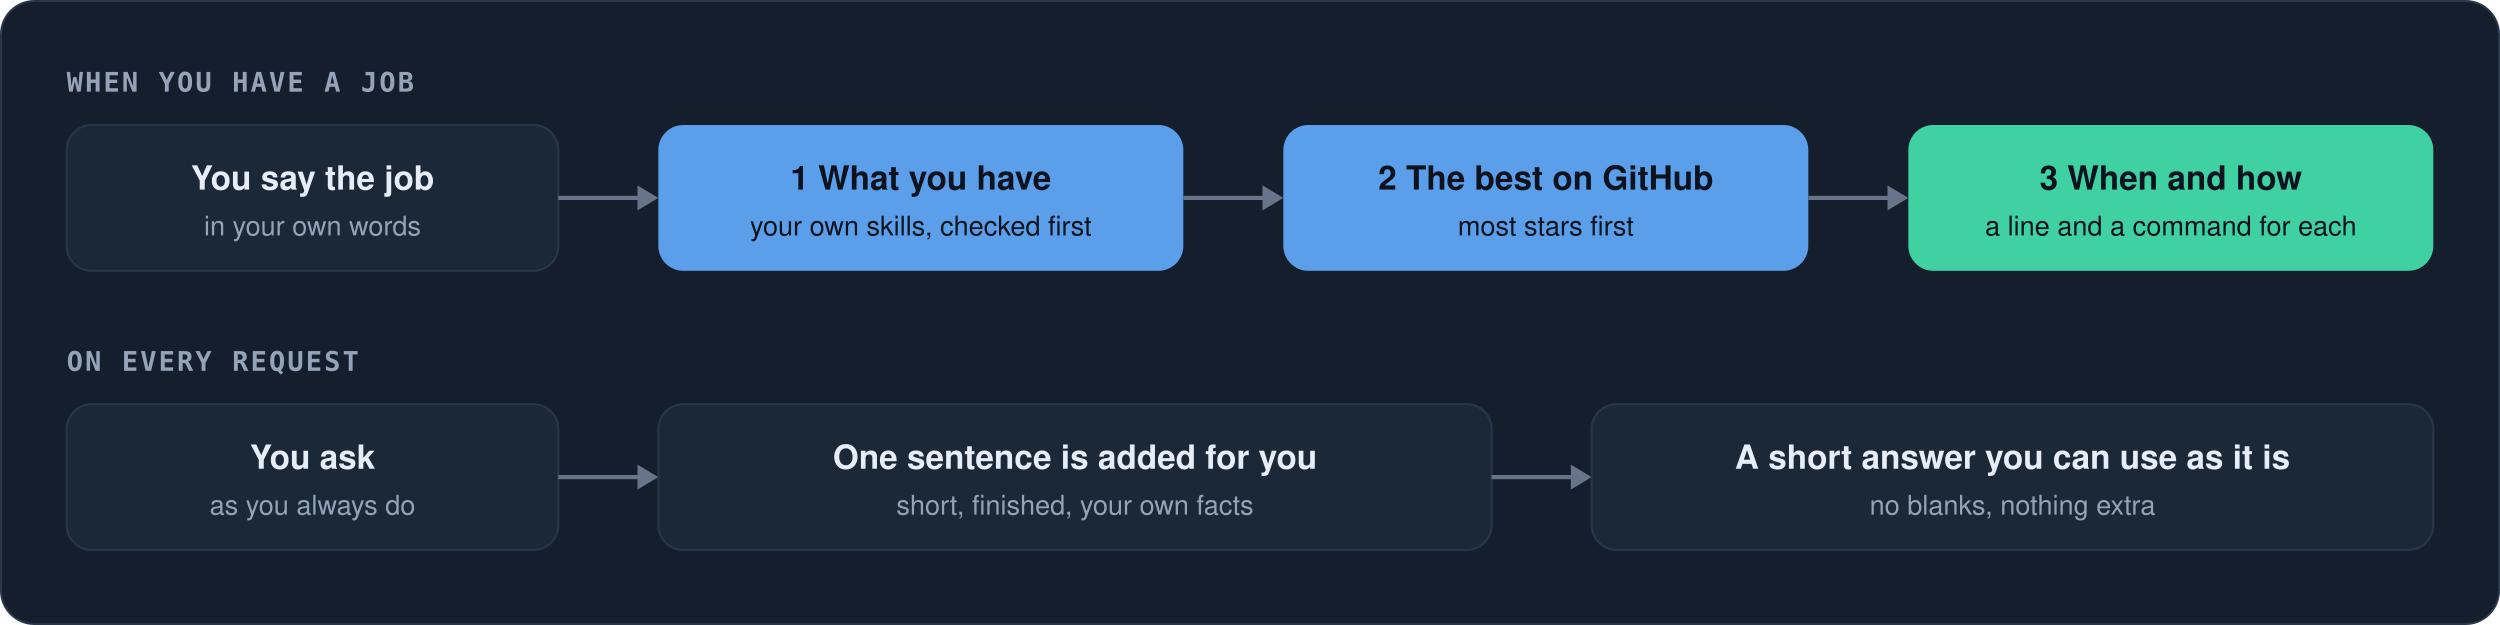
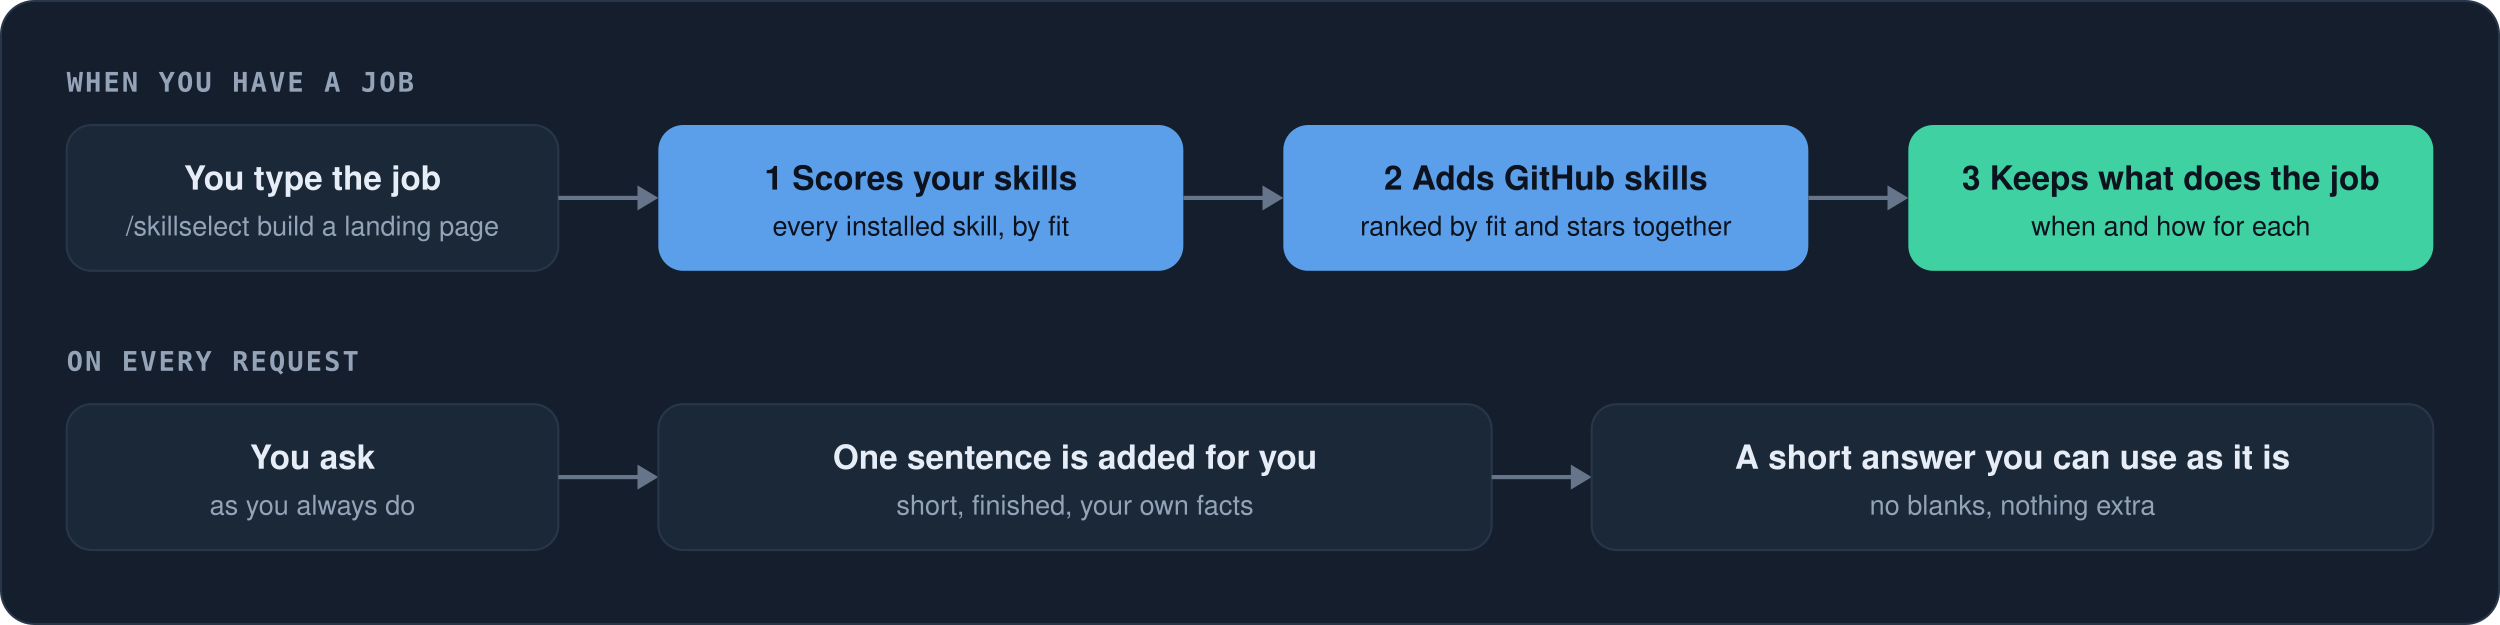
<svg xmlns="http://www.w3.org/2000/svg" viewBox="0 0 1200 300" width="1200" height="300" role="img">
  <rect x="0.5" y="0.5" width="1199" height="299" rx="16" fill="#141E2C" stroke="#28364A" stroke-width="1" />
  <text x="32" y="44" font-family="ui-monospace,SFMono-Regular,Menlo,Consolas,monospace" font-size="13" font-weight="700" fill="#94A3B8" text-anchor="start" letter-spacing="1">WHEN YOU HAVE A JOB</text>
  <rect x="32" y="60" width="236" height="70" rx="12" fill="#1B2838" stroke="#28364A" stroke-width="1" />
-   <text x="150.0" y="91" font-family="-apple-system,BlinkMacSystemFont,'Segoe UI',Helvetica,Arial,sans-serif" font-size="16" font-weight="700" fill="#E7EDF6" text-anchor="middle" letter-spacing="0">You say the job</text>
-   <text x="150.0" y="113" font-family="-apple-system,BlinkMacSystemFont,'Segoe UI',Helvetica,Arial,sans-serif" font-size="13" font-weight="400" fill="#94A3B8" text-anchor="middle" letter-spacing="0">in your own words</text>
+   <text x="150.0" y="91" font-family="-apple-system,BlinkMacSystemFont,'Segoe UI',Helvetica,Arial,sans-serif" font-size="16" font-weight="700" fill="#E7EDF6" text-anchor="middle" letter-spacing="0">You type the job</text>
+   <text x="150.0" y="113" font-family="-apple-system,BlinkMacSystemFont,'Segoe UI',Helvetica,Arial,sans-serif" font-size="13" font-weight="400" fill="#94A3B8" text-anchor="middle" letter-spacing="0">/skillselect build a landing page</text>
  <line x1="268" x2="308" y1="95" y2="95" stroke="#66758A" stroke-width="2" />
  <path d="M306 89 L316 95 L306 101 Z" fill="#66758A" />
  <rect x="316" y="60" width="252" height="70" rx="12" fill="#5B9FEA" />
-   <text x="442.0" y="91" font-family="-apple-system,BlinkMacSystemFont,'Segoe UI',Helvetica,Arial,sans-serif" font-size="16" font-weight="700" fill="#0C131E" text-anchor="middle" letter-spacing="0">1  What you have</text>
-   <text x="442.0" y="113" font-family="-apple-system,BlinkMacSystemFont,'Segoe UI',Helvetica,Arial,sans-serif" font-size="13" font-weight="400" fill="#0C131E" text-anchor="middle" letter-spacing="0">your own skills, checked first</text>
+   <text x="442.0" y="91" font-family="-apple-system,BlinkMacSystemFont,'Segoe UI',Helvetica,Arial,sans-serif" font-size="16" font-weight="700" fill="#0C131E" text-anchor="middle" letter-spacing="0">1  Scores your skills</text>
+   <text x="442.0" y="113" font-family="-apple-system,BlinkMacSystemFont,'Segoe UI',Helvetica,Arial,sans-serif" font-size="13" font-weight="400" fill="#0C131E" text-anchor="middle" letter-spacing="0">every installed skill, by fit</text>
  <line x1="568" x2="608" y1="95" y2="95" stroke="#66758A" stroke-width="2" />
  <path d="M606 89 L616 95 L606 101 Z" fill="#66758A" />
  <rect x="616" y="60" width="252" height="70" rx="12" fill="#5B9FEA" />
-   <text x="742.0" y="91" font-family="-apple-system,BlinkMacSystemFont,'Segoe UI',Helvetica,Arial,sans-serif" font-size="16" font-weight="700" fill="#0C131E" text-anchor="middle" letter-spacing="0">2  The best on GitHub</text>
-   <text x="742.0" y="113" font-family="-apple-system,BlinkMacSystemFont,'Segoe UI',Helvetica,Arial,sans-serif" font-size="13" font-weight="400" fill="#0C131E" text-anchor="middle" letter-spacing="0">most stars first</text>
+   <text x="742.0" y="91" font-family="-apple-system,BlinkMacSystemFont,'Segoe UI',Helvetica,Arial,sans-serif" font-size="16" font-weight="700" fill="#0C131E" text-anchor="middle" letter-spacing="0">2  Adds GitHub skills</text>
+   <text x="742.0" y="113" font-family="-apple-system,BlinkMacSystemFont,'Segoe UI',Helvetica,Arial,sans-serif" font-size="13" font-weight="400" fill="#0C131E" text-anchor="middle" letter-spacing="0">ranked by fit and stars together</text>
  <line x1="868" x2="908" y1="95" y2="95" stroke="#66758A" stroke-width="2" />
  <path d="M906 89 L916 95 L906 101 Z" fill="#66758A" />
  <rect x="916" y="60" width="252" height="70" rx="12" fill="#3FD1A2" />
-   <text x="1042.0" y="91" font-family="-apple-system,BlinkMacSystemFont,'Segoe UI',Helvetica,Arial,sans-serif" font-size="16" font-weight="700" fill="#0C131E" text-anchor="middle" letter-spacing="0">3  When and how</text>
-   <text x="1042.0" y="113" font-family="-apple-system,BlinkMacSystemFont,'Segoe UI',Helvetica,Arial,sans-serif" font-size="13" font-weight="400" fill="#0C131E" text-anchor="middle" letter-spacing="0">a line and a command for each</text>
+   <text x="1042.0" y="91" font-family="-apple-system,BlinkMacSystemFont,'Segoe UI',Helvetica,Arial,sans-serif" font-size="16" font-weight="700" fill="#0C131E" text-anchor="middle" letter-spacing="0">3  Keeps what does the job</text>
+   <text x="1042.0" y="113" font-family="-apple-system,BlinkMacSystemFont,'Segoe UI',Helvetica,Arial,sans-serif" font-size="13" font-weight="400" fill="#0C131E" text-anchor="middle" letter-spacing="0">when and how for each</text>
  <text x="32" y="178" font-family="ui-monospace,SFMono-Regular,Menlo,Consolas,monospace" font-size="13" font-weight="700" fill="#94A3B8" text-anchor="start" letter-spacing="1">ON EVERY REQUEST</text>
  <rect x="32" y="194" width="236" height="70" rx="12" fill="#1B2838" stroke="#28364A" stroke-width="1" />
  <text x="150.0" y="225" font-family="-apple-system,BlinkMacSystemFont,'Segoe UI',Helvetica,Arial,sans-serif" font-size="16" font-weight="700" fill="#E7EDF6" text-anchor="middle" letter-spacing="0">You ask</text>
  <text x="150.0" y="247" font-family="-apple-system,BlinkMacSystemFont,'Segoe UI',Helvetica,Arial,sans-serif" font-size="13" font-weight="400" fill="#94A3B8" text-anchor="middle" letter-spacing="0">as you always do</text>
  <line x1="268" x2="308" y1="229" y2="229" stroke="#66758A" stroke-width="2" />
  <path d="M306 223 L316 229 L306 235 Z" fill="#66758A" />
  <rect x="316" y="194" width="400" height="70" rx="12" fill="#1B2838" stroke="#28364A" stroke-width="1" />
  <text x="516.0" y="225" font-family="-apple-system,BlinkMacSystemFont,'Segoe UI',Helvetica,Arial,sans-serif" font-size="16" font-weight="700" fill="#E7EDF6" text-anchor="middle" letter-spacing="0">One sentence is added for you</text>
  <text x="516.0" y="247" font-family="-apple-system,BlinkMacSystemFont,'Segoe UI',Helvetica,Arial,sans-serif" font-size="13" font-weight="400" fill="#94A3B8" text-anchor="middle" letter-spacing="0">short, finished, your own facts</text>
  <line x1="716" x2="756" y1="229" y2="229" stroke="#66758A" stroke-width="2" />
  <path d="M754 223 L764 229 L754 235 Z" fill="#66758A" />
  <rect x="764" y="194" width="404" height="70" rx="12" fill="#1B2838" stroke="#28364A" stroke-width="1" />
  <text x="966.0" y="225" font-family="-apple-system,BlinkMacSystemFont,'Segoe UI',Helvetica,Arial,sans-serif" font-size="16" font-weight="700" fill="#E7EDF6" text-anchor="middle" letter-spacing="0">A short answer you can use as it is</text>
  <text x="966.0" y="247" font-family="-apple-system,BlinkMacSystemFont,'Segoe UI',Helvetica,Arial,sans-serif" font-size="13" font-weight="400" fill="#94A3B8" text-anchor="middle" letter-spacing="0">no blanks, nothing extra</text>
</svg>
